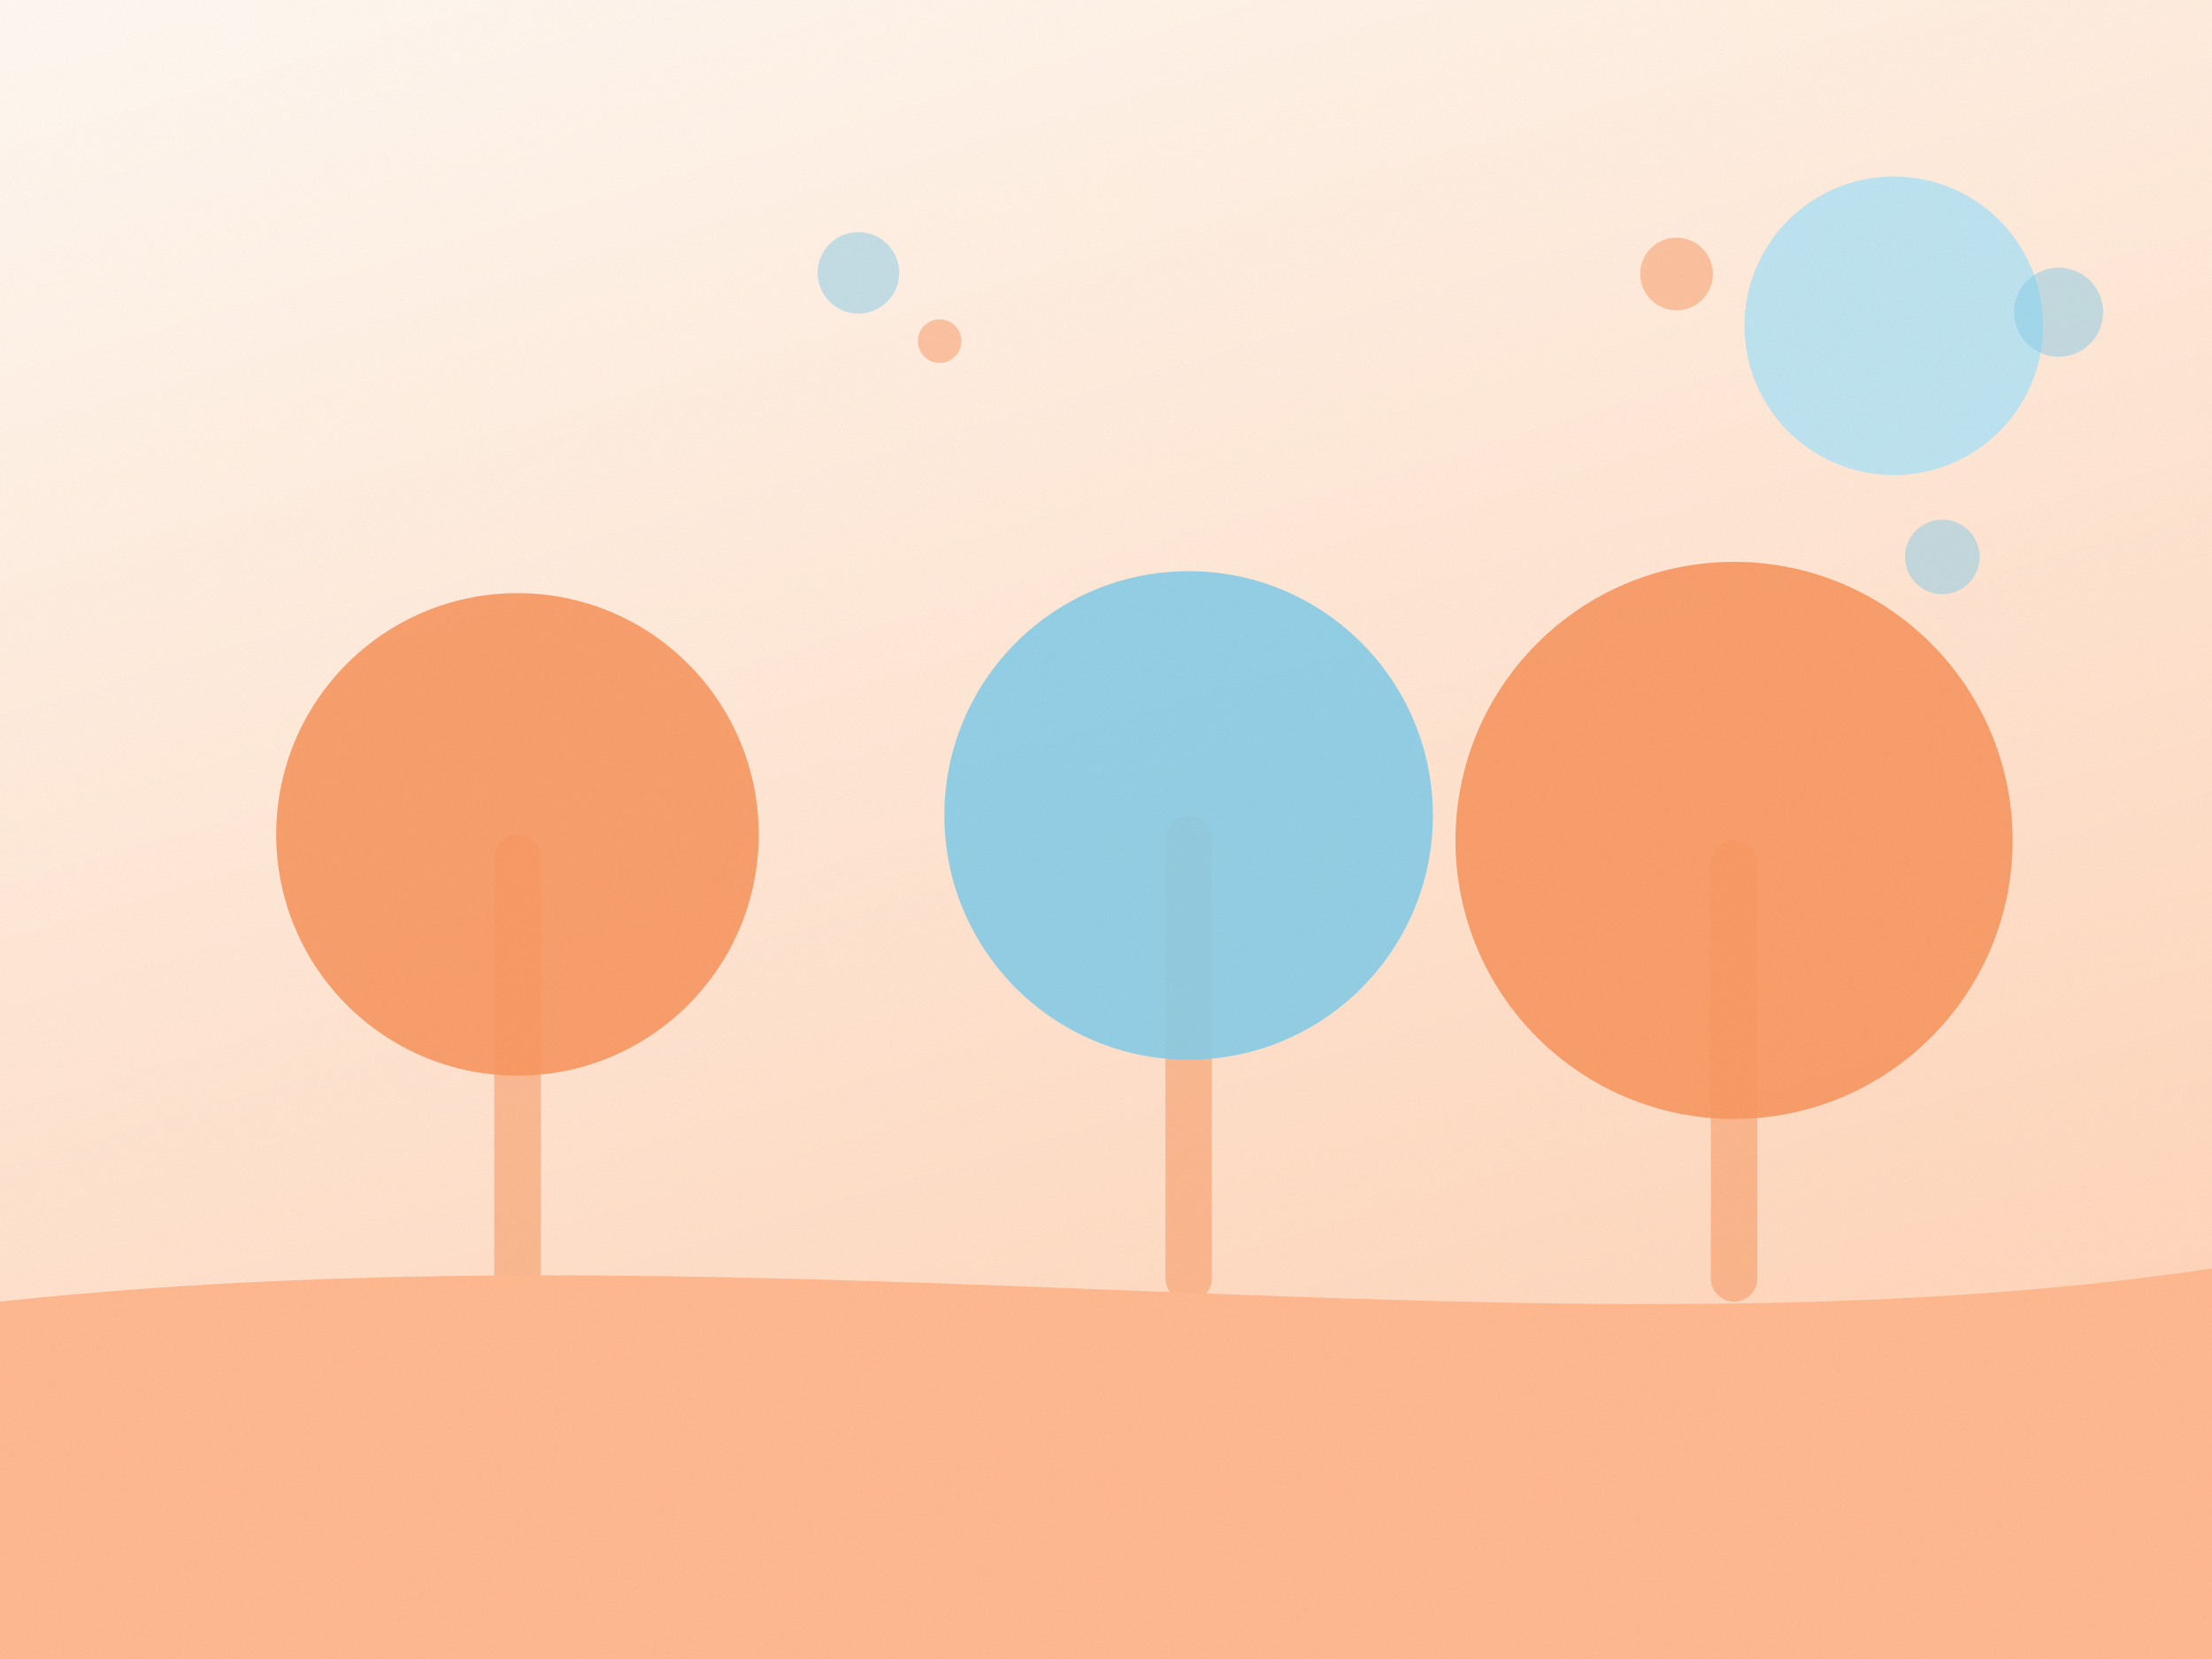
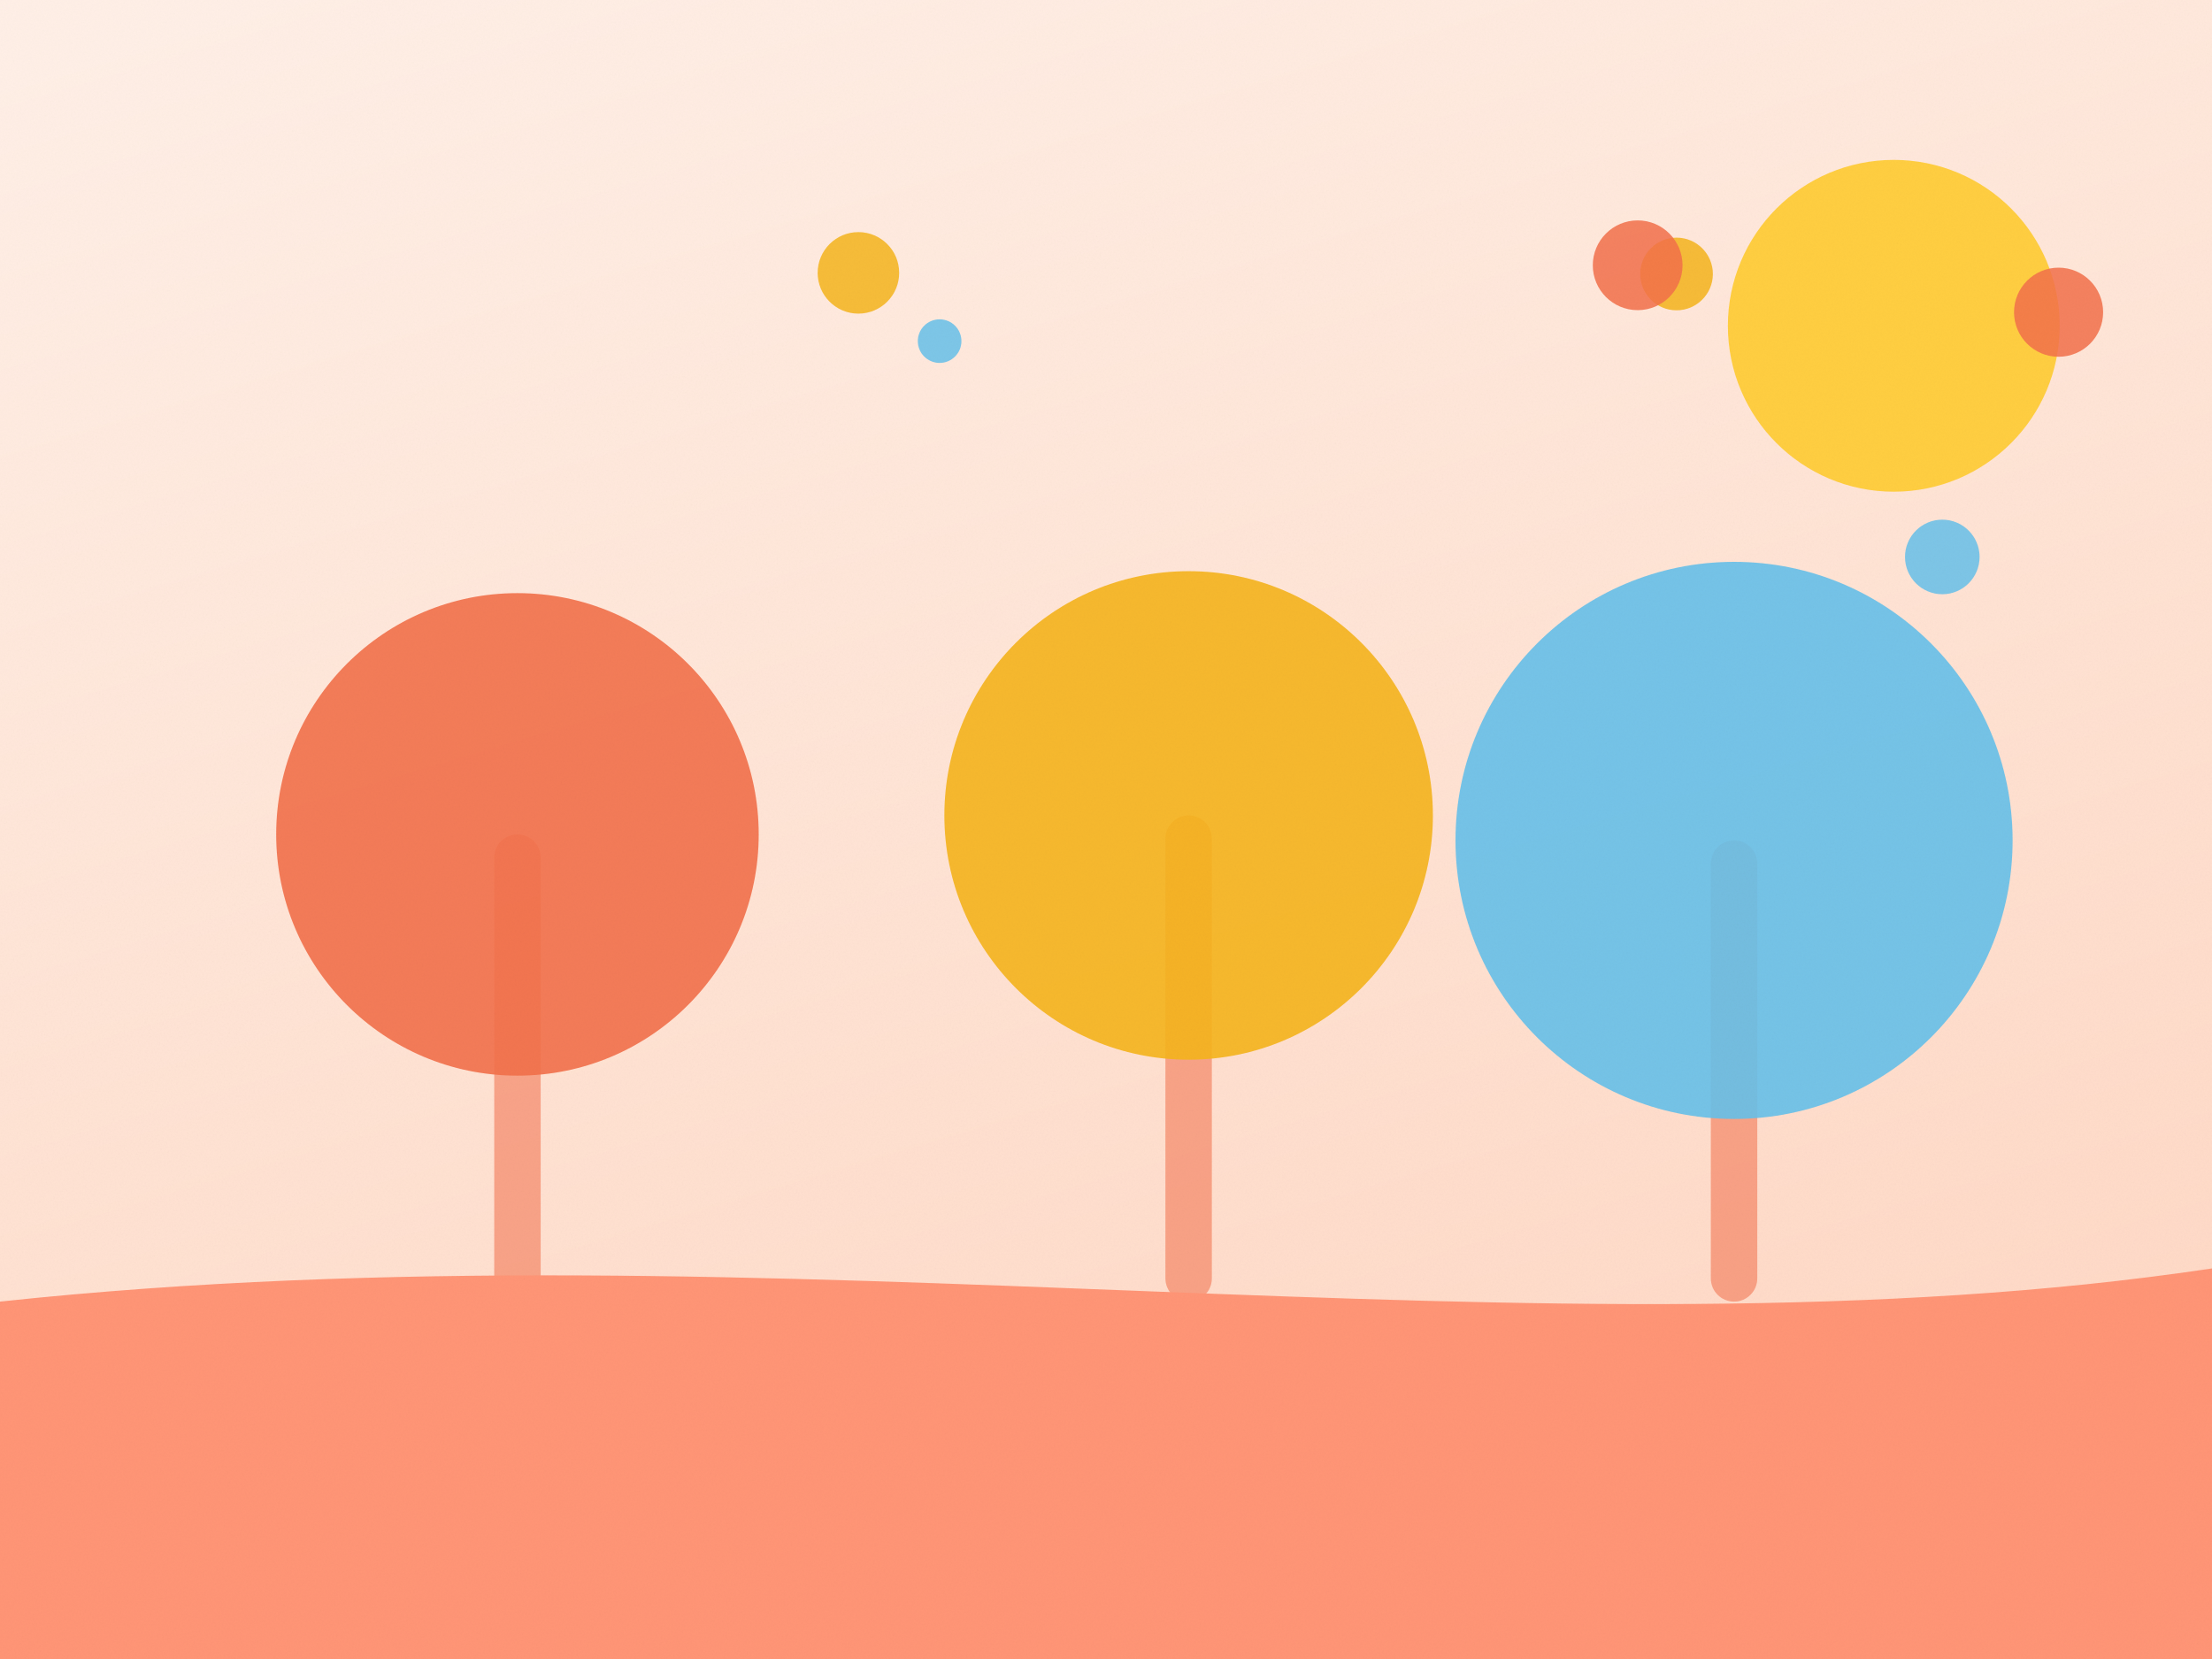
<svg xmlns="http://www.w3.org/2000/svg" viewBox="0 0 1400 1050" width="1400" height="1050" role="presentation">
  <defs>
    <linearGradient id="sky" x1="0.1" y1="0" x2="0.5" y2="1">
-       <stop offset="0%" stop-color="#FFF7EF" />
-       <stop offset="100%" stop-color="#FFD5B9" />
+       <stop offset="0%" stop-color="#FFEFE6" />
+       <stop offset="100%" stop-color="#FFD9C6" />
    </linearGradient>
    <filter id="grain" x="0" y="0" width="100%" height="100%">
      <feTurbulence type="fractalNoise" baseFrequency="0.9" numOctaves="3" stitchTiles="stitch" />
      <feColorMatrix type="saturate" values="0" />
    </filter>
  </defs>
  <rect width="1400" height="1050" fill="url(#sky)" />
-   <circle cx="1198.6" cy="206.2" r="94.5" fill="#B6E2F2" opacity="0.9" />
-   <circle cx="543.3" cy="172.7" r="25.8" fill="#87CCE7" opacity="0.5" />
-   <circle cx="594.7" cy="215.9" r="13.8" fill="#F79761" opacity="0.5" />
-   <circle cx="1302.9" cy="197.6" r="28.2" fill="#87CCE7" opacity="0.5" />
-   <circle cx="1061.1" cy="173.4" r="23" fill="#F79761" opacity="0.5" />
-   <circle cx="1229.3" cy="352.5" r="23.6" fill="#87CCE7" opacity="0.5" />
-   <rect x="312.8" y="528.1" width="29.4" height="295.7" rx="14.7" fill="#F79761" opacity="0.55" />
-   <circle cx="327.5" cy="528.1" r="152.7" fill="#F79761" opacity="0.9" />
-   <rect x="737.6" y="516.1" width="29.4" height="307.7" rx="14.7" fill="#F79761" opacity="0.55" />
-   <circle cx="752.3" cy="516.1" r="154.6" fill="#87CCE7" opacity="0.9" />
-   <rect x="1082.8" y="531.9" width="29.4" height="291.9" rx="14.7" fill="#F79761" opacity="0.55" />
-   <circle cx="1097.5" cy="531.9" r="176.3" fill="#F79761" opacity="0.9" />
-   <path d="M0 823.8 C 490 771.3, 980 865.8, 1400 802.8 L 1400 1050 L 0 1050 Z" fill="#FFB88F" />
-   <rect width="1400" height="1050" filter="url(#grain)" opacity="0.07" style="mix-blend-mode:multiply" />
+   <circle cx="1198.6" cy="206.2" r="105" fill="#FFCE41" />
+   <circle cx="543.3" cy="172.7" r="25.8" fill="#F5B41C" opacity="0.85" />
+   <circle cx="594.7" cy="215.9" r="13.8" fill="#66C0E9" opacity="0.85" />
+   <circle cx="1302.9" cy="197.6" r="28.2" fill="#F2704A" opacity="0.85" />
+   <circle cx="1061.1" cy="173.4" r="23" fill="#F5B41C" opacity="0.85" />
+   <circle cx="1229.3" cy="352.5" r="23.6" fill="#66C0E9" opacity="0.85" />
+   <circle cx="1036.5" cy="167.9" r="28.4" fill="#F2704A" opacity="0.85" />
+   <rect x="312.8" y="528.1" width="29.4" height="295.7" rx="14.7" fill="#F2704A" opacity="0.55" />
+   <circle cx="327.5" cy="528.1" r="152.7" fill="#F2704A" opacity="0.9" />
+   <rect x="737.6" y="516.1" width="29.4" height="307.7" rx="14.7" fill="#F2704A" opacity="0.55" />
+   <circle cx="752.3" cy="516.1" r="154.6" fill="#F5B41C" opacity="0.9" />
+   <rect x="1082.8" y="531.9" width="29.4" height="291.9" rx="14.7" fill="#F2704A" opacity="0.55" />
+   <circle cx="1097.5" cy="531.9" r="176.3" fill="#66C0E9" opacity="0.9" />
+   <path d="M0 823.8 C 490 771.3, 980 865.8, 1400 802.8 L 1400 1050 L 0 1050 Z" fill="#FF9576" />
+   <rect width="1400" height="1050" filter="url(#grain)" opacity="0.05" style="mix-blend-mode:multiply" />
</svg>
